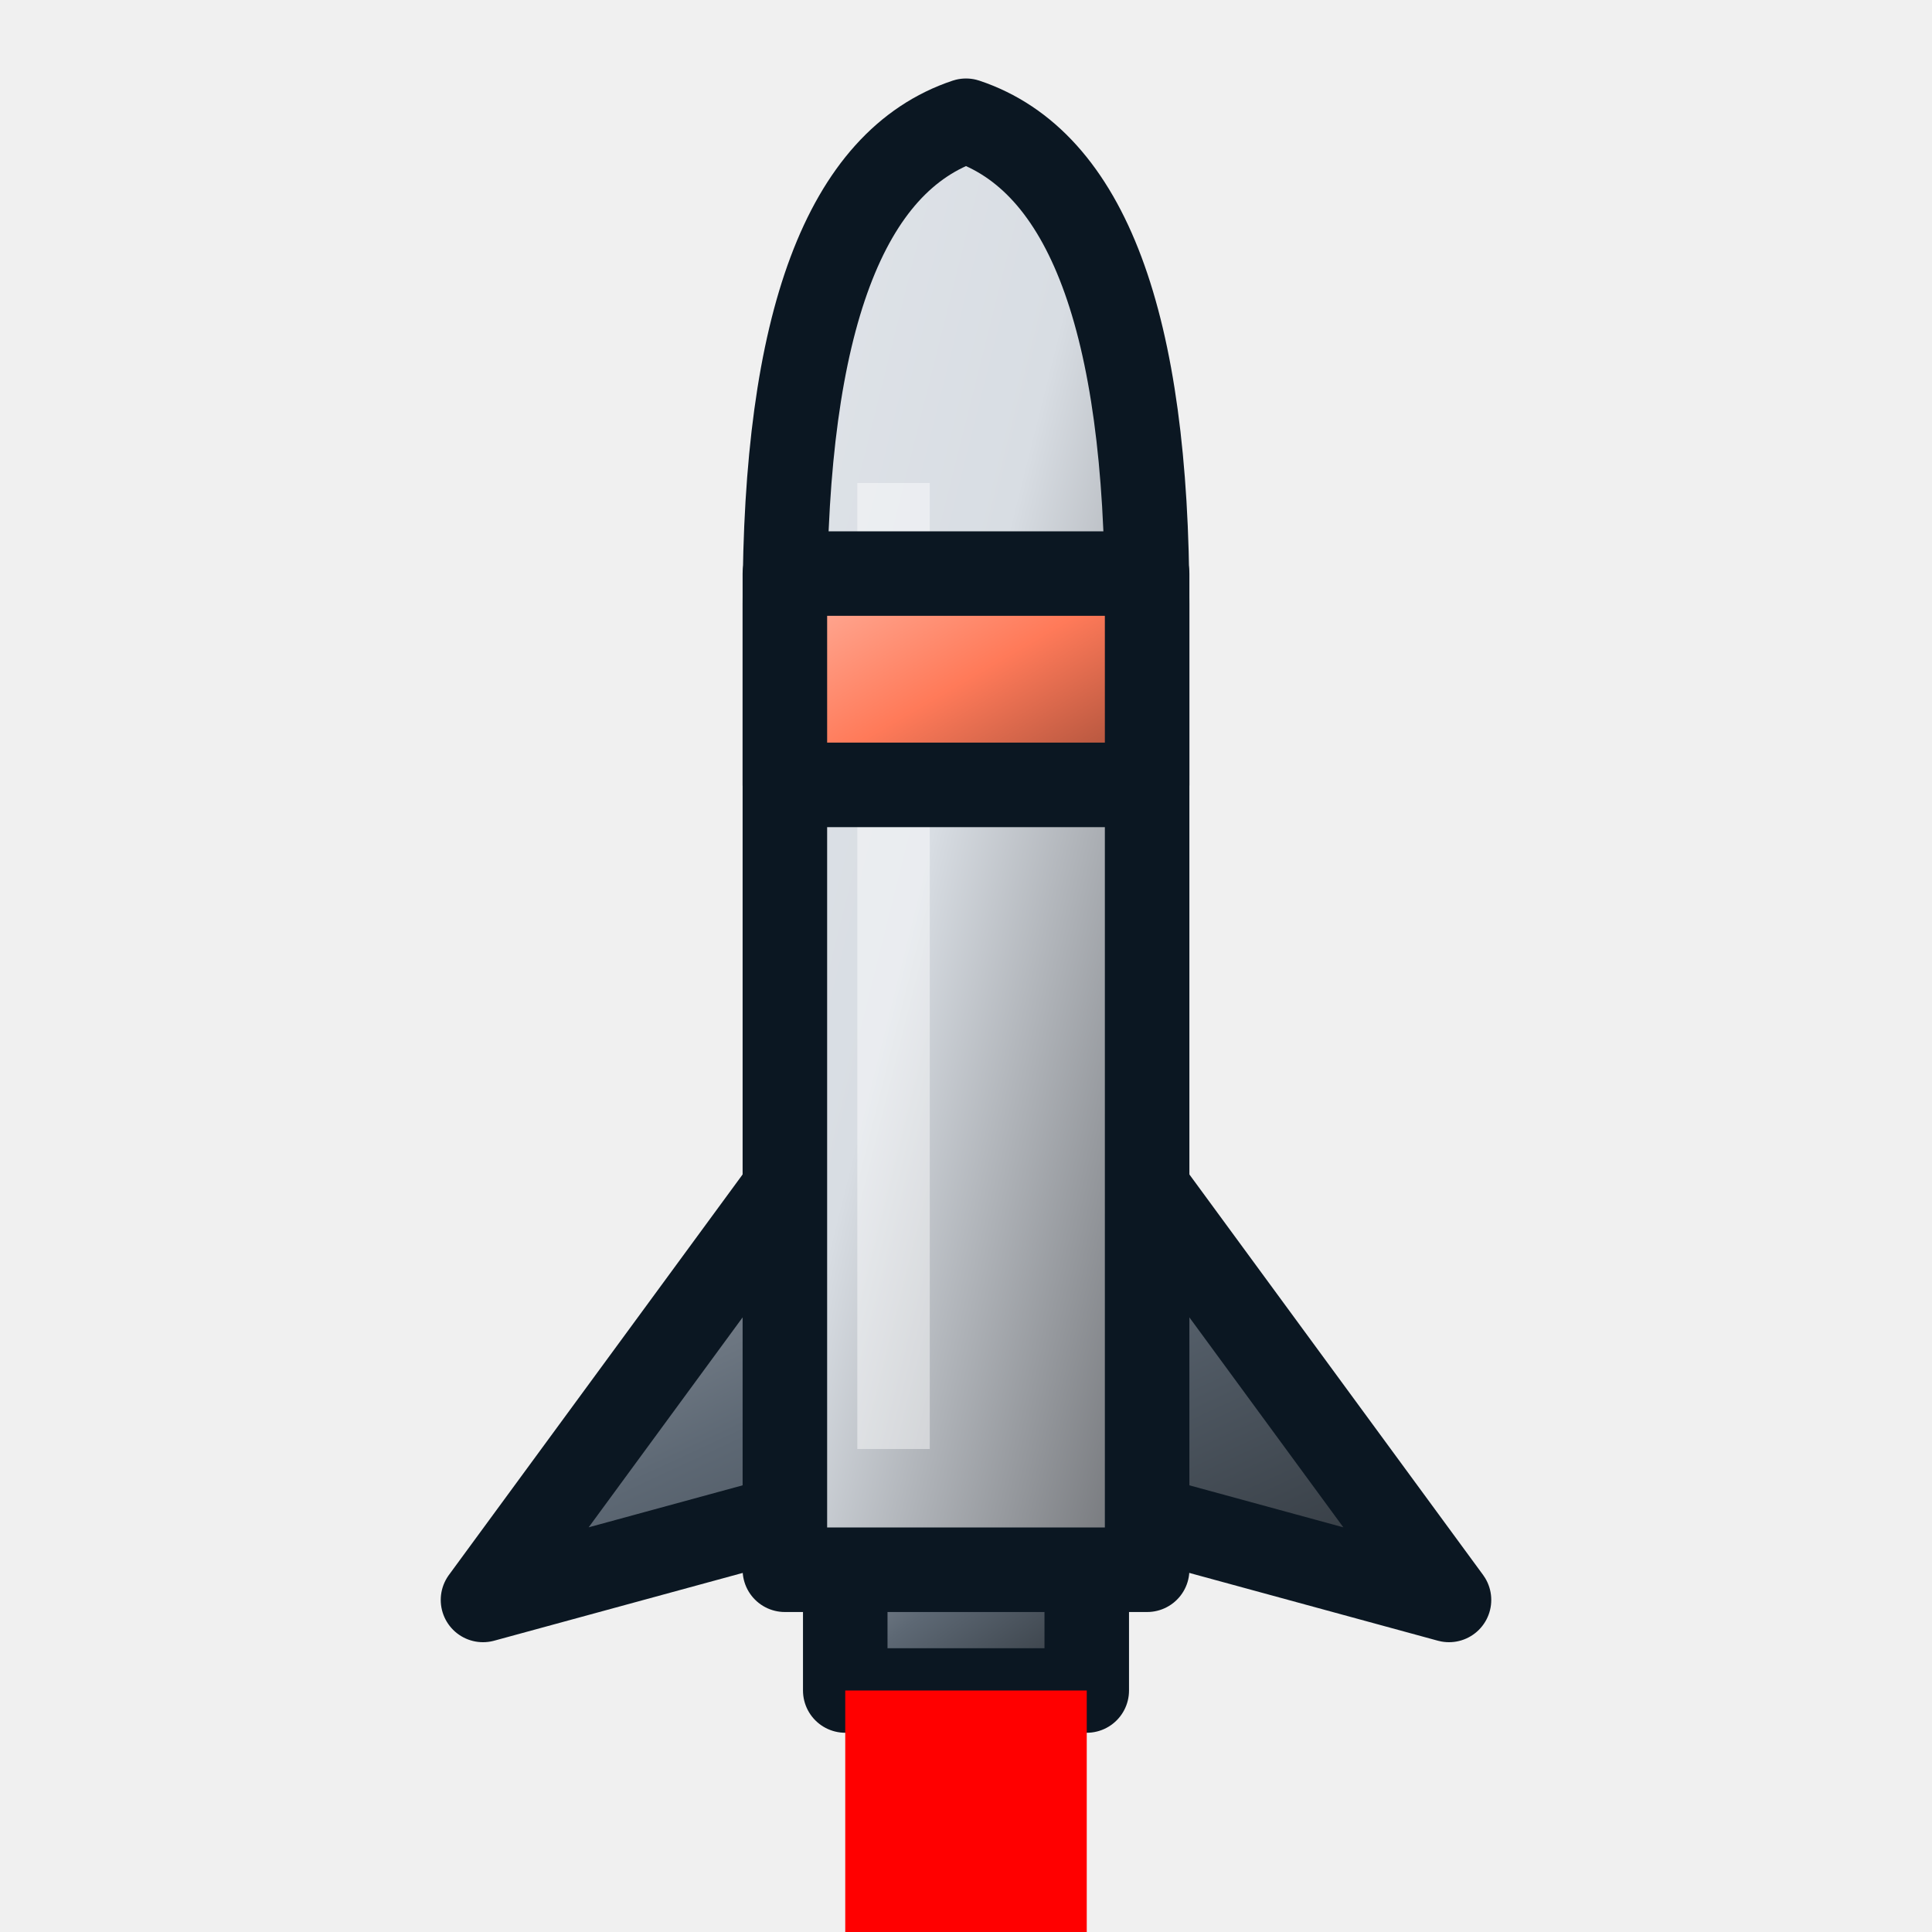
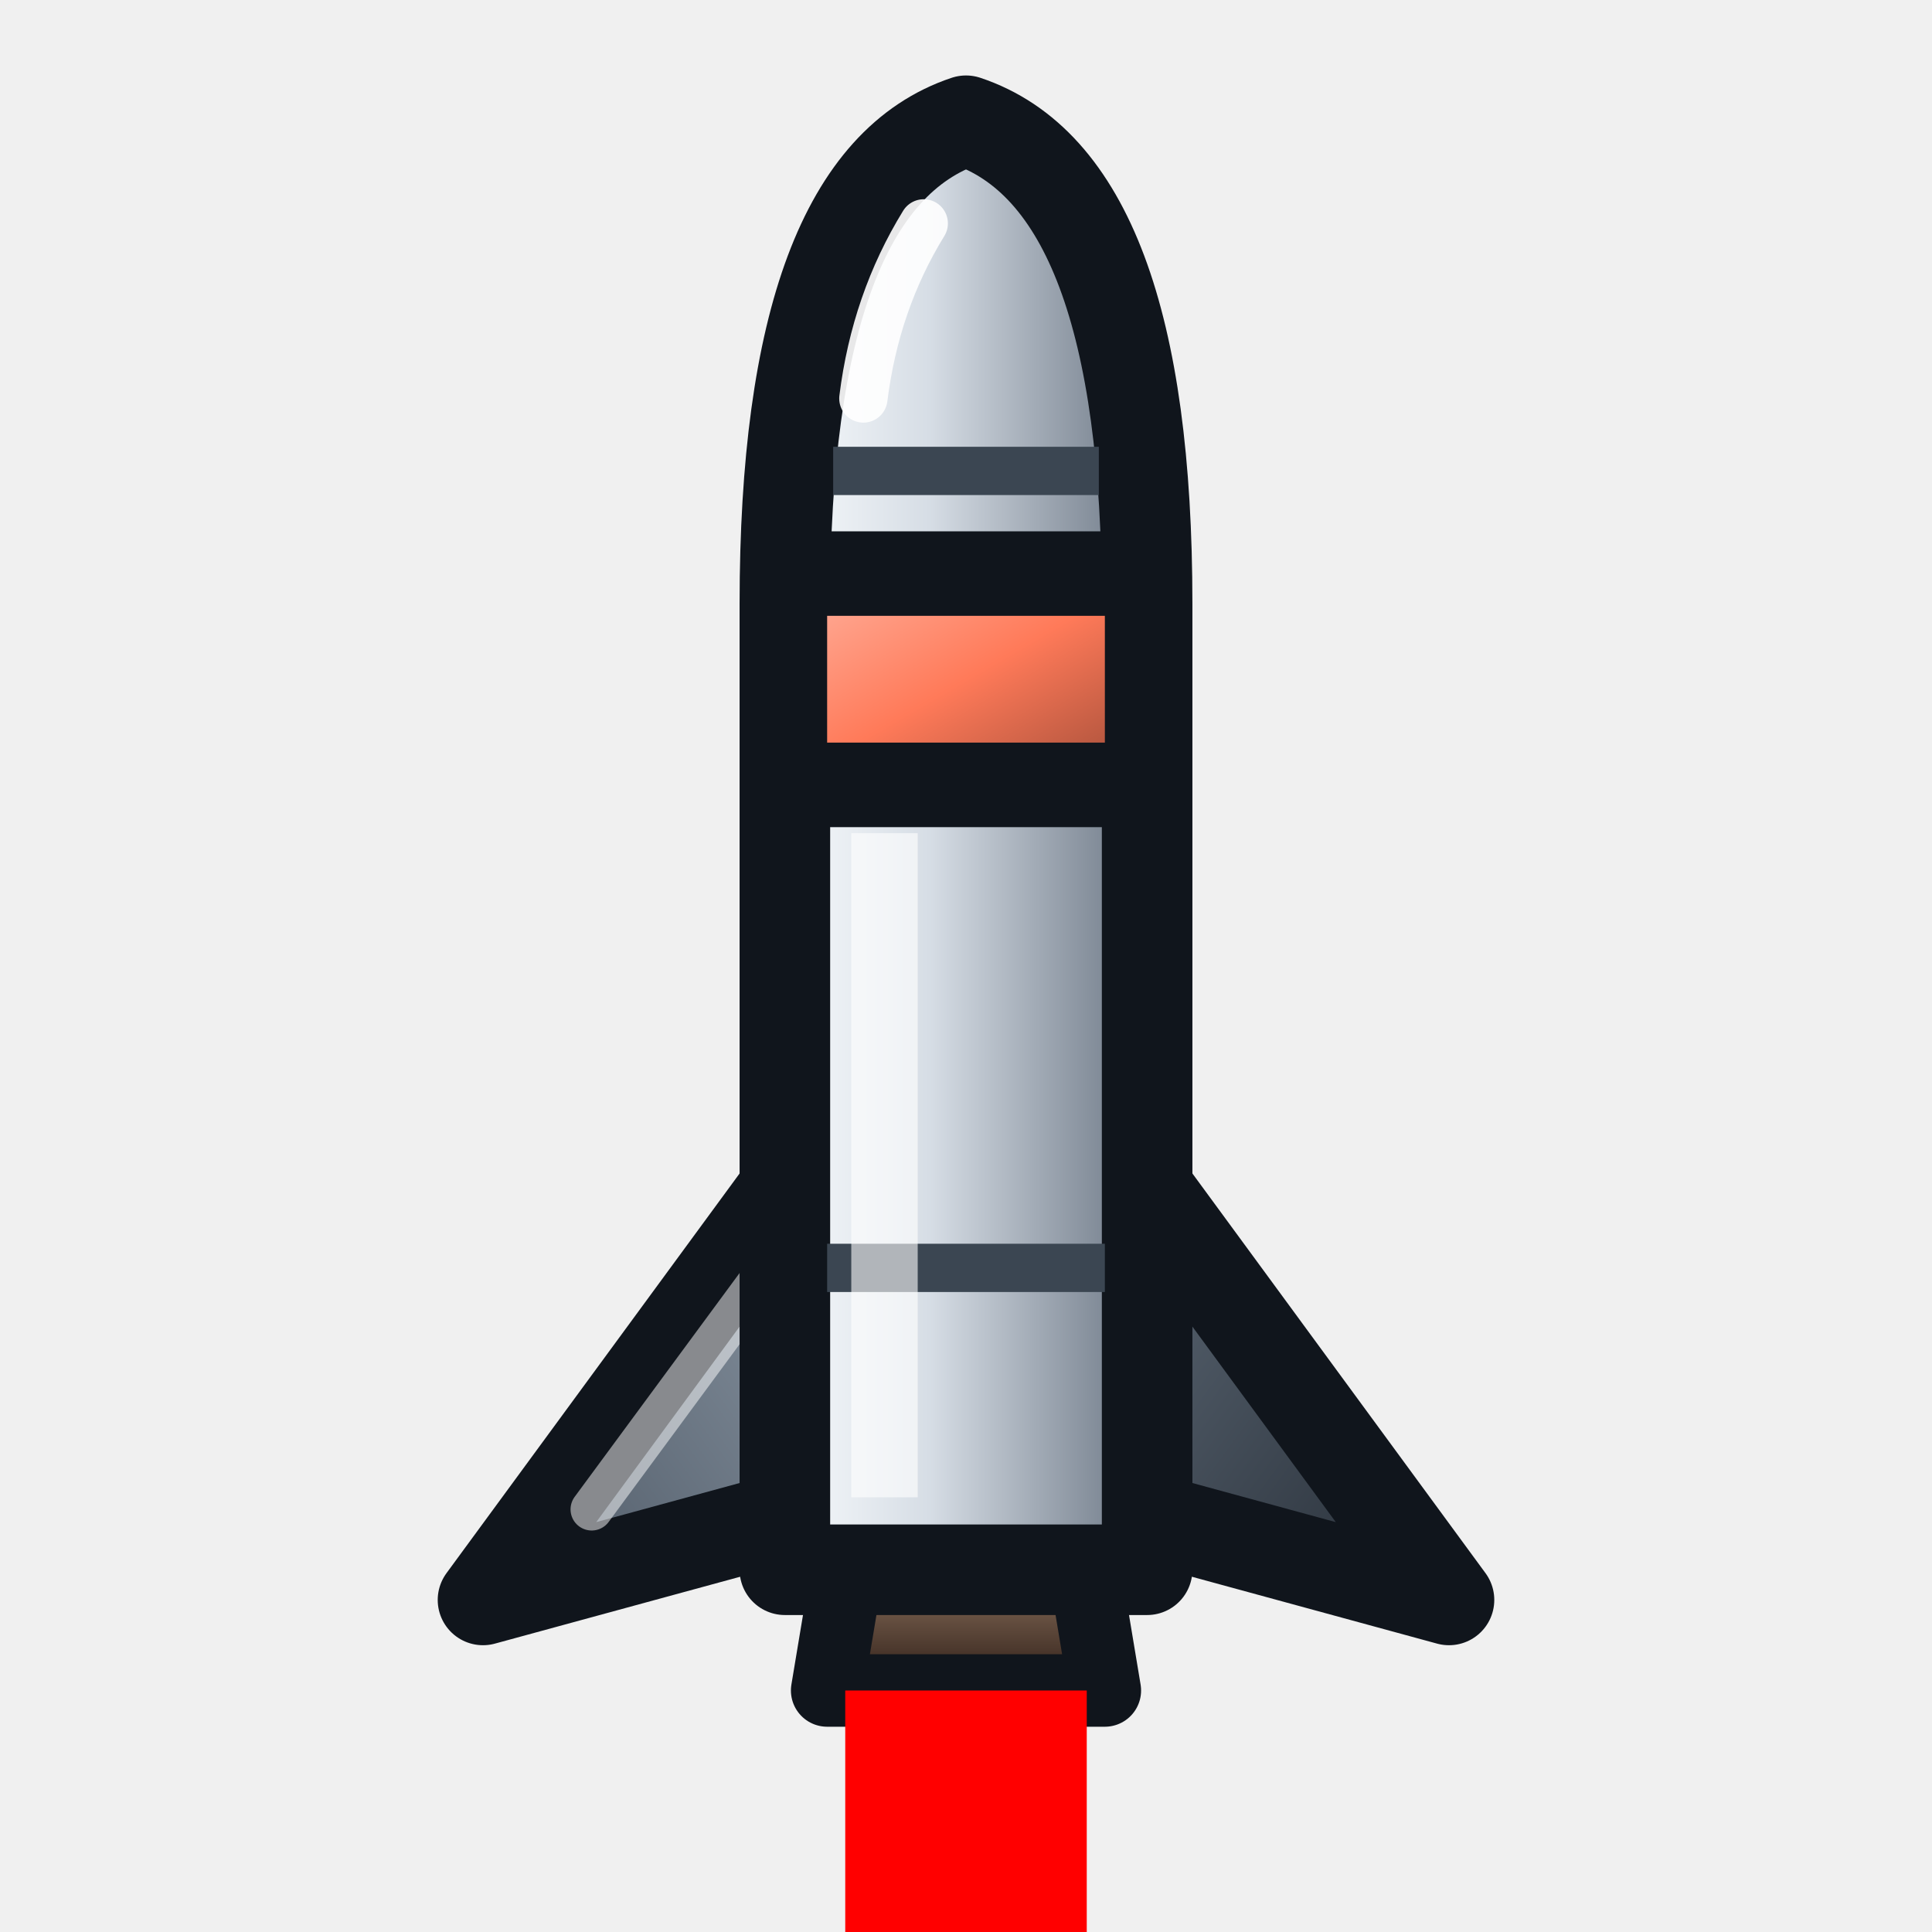
<svg xmlns="http://www.w3.org/2000/svg" viewBox="0 0 32 32">
  <defs>
    <linearGradient id="accent-fill" x1="0" y1="0" x2="1" y2="1">
      <stop id="accent-light" offset="0" stop-color="#ffb6a4" />
      <stop id="accent-base" offset="0.5" stop-color="#ff7a59" />
      <stop id="accent-dark" offset="1" stop-color="#994935" />
    </linearGradient>
-     <linearGradient id="m5d68744050" x1="0" y1="0" x2="1" y2="1">
-       <stop offset="0" stop-color="#9ea4ac" />
-       <stop offset="0.45" stop-color="#5d6874" />
-       <stop offset="1" stop-color="#2e343a" />
+     <linearGradient id="body" x1="0" y1="0" x2="1" y2="0">
+       <stop offset="0" stop-color="#f7fafc" />
+       <stop offset="0.4" stop-color="#d6dde5" />
+       <stop offset="1" stop-color="#6b7684" />
    </linearGradient>
-     <linearGradient id="md8dde32050" x1="0" y1="0" x2="1" y2="1">
-       <stop offset="0" stop-color="#e0e4e9" />
-       <stop offset="0.45" stop-color="#d8dde3" />
-       <stop offset="1" stop-color="#6c6e72" />
+     <linearGradient id="fin-l" x1="1" y1="0" x2="0" y2="1">
+       <stop offset="0" stop-color="#8d99a6" />
+       <stop offset="1" stop-color="#4a5562" />
+     </linearGradient>
+     <linearGradient id="fin-r" x1="0" y1="0" x2="1" y2="1">
+       <stop offset="0" stop-color="#5f6b78" />
+       <stop offset="1" stop-color="#252c35" />
+     </linearGradient>
+     <linearGradient id="bell" x1="0" y1="0" x2="0" y2="1">
+       <stop offset="0" stop-color="#4b525c" />
+       <stop offset="0.55" stop-color="#6d5646" />
+       <stop offset="1" stop-color="#2a1a14" />
    </linearGradient>
  </defs>
-   <g id="base" stroke="#0b1722" stroke-width="1.4" stroke-linejoin="round" stroke-linecap="round">
-     <path d="M13.5 19 L8 26.5 L13.5 25 Z M18.5 19 L24 26.5 L18.5 25 Z" fill="url(#m5d68744050)" />
-     <rect x="14" y="25" width="4" height="3" fill="url(#m5d68744050)" />
-     <path d="M13 26 L13 10 Q13 3 16 2 Q19 3 19 10 L19 26 Z" fill="url(#md8dde32050)" />
-     <rect x="14.2" y="8" width="1.2" height="16" fill="#ffffff" fill-opacity="0.45" stroke="none" />
+   <g id="base" stroke="#10151c" stroke-width="1.5" stroke-linejoin="round" stroke-linecap="round">
+     <path d="M13.5 19 L8 26.5 L13.5 25 Z" fill="url(#fin-l)" />
+     <path d="M18.5 19 L24 26.5 L18.5 25 Z" fill="url(#fin-r)" />
+     <path d="M12.6 21.2 L9.8 25" fill="none" stroke="#ffffff" stroke-opacity="0.5" stroke-width="0.7" />
+     <path d="M14.2 25 L17.8 25 L18.3 28 L13.7 28 Z" fill="url(#bell)" stroke-width="1.2" />
+     <path d="M13 26 L13 10 Q13 3 16 2 Q19 3 19 10 L19 26 Z" fill="url(#body)" />
+     <path d="M13.7 21 L18.3 21" fill="none" stroke="#3b4652" stroke-width="0.8" stroke-linecap="butt" />
+     <rect x="14.1" y="13.8" width="1.1" height="11" fill="#ffffff" fill-opacity="0.6" stroke="none" />
+     <path d="M13.8 7.8 L18.2 7.8" fill="none" stroke="#3b4652" stroke-width="0.8" stroke-linecap="butt" />
+     <path d="M15.3 3.7 Q14.5 5 14.3 6.6" fill="none" stroke="#ffffff" stroke-opacity="0.9" stroke-width="0.8" />
  </g>
-   <g id="accent" stroke="#0b1722" stroke-width="1.4" stroke-linejoin="round" stroke-linecap="round">
+   <g id="accent" stroke="#10151c" stroke-width="1.4" stroke-linejoin="round" stroke-linecap="round">
    <rect x="13" y="9.5" width="6" height="3.5" fill="url(#accent-fill)" />
  </g>
  <g id="anchors">
    <line id="flame-main-1" x1="16" y1="28" x2="16" y2="36" stroke="#ff0000" stroke-width="4" />
  </g>
</svg>
